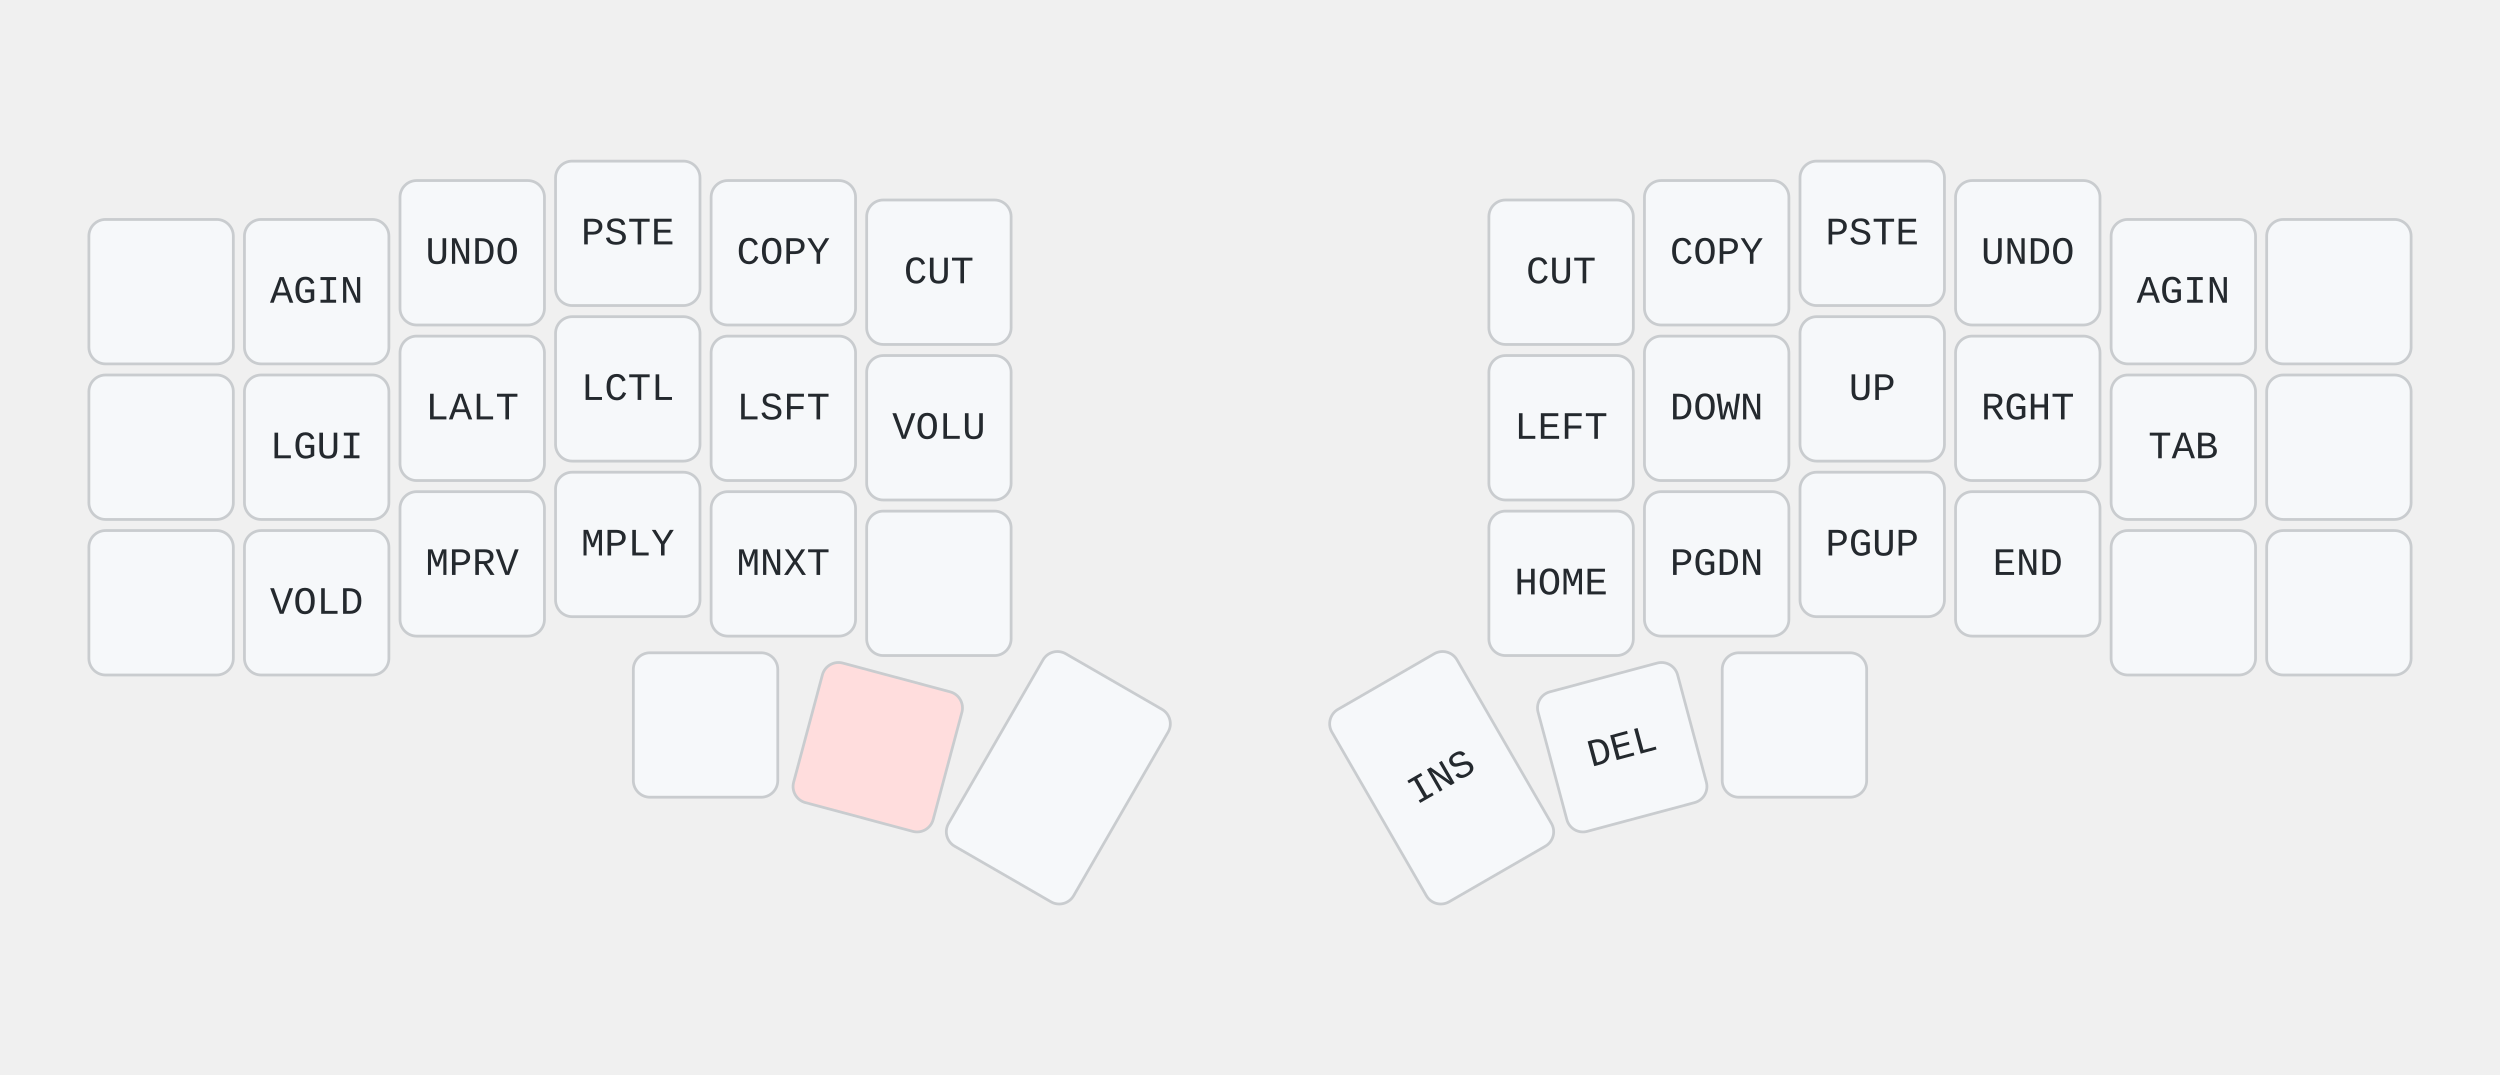
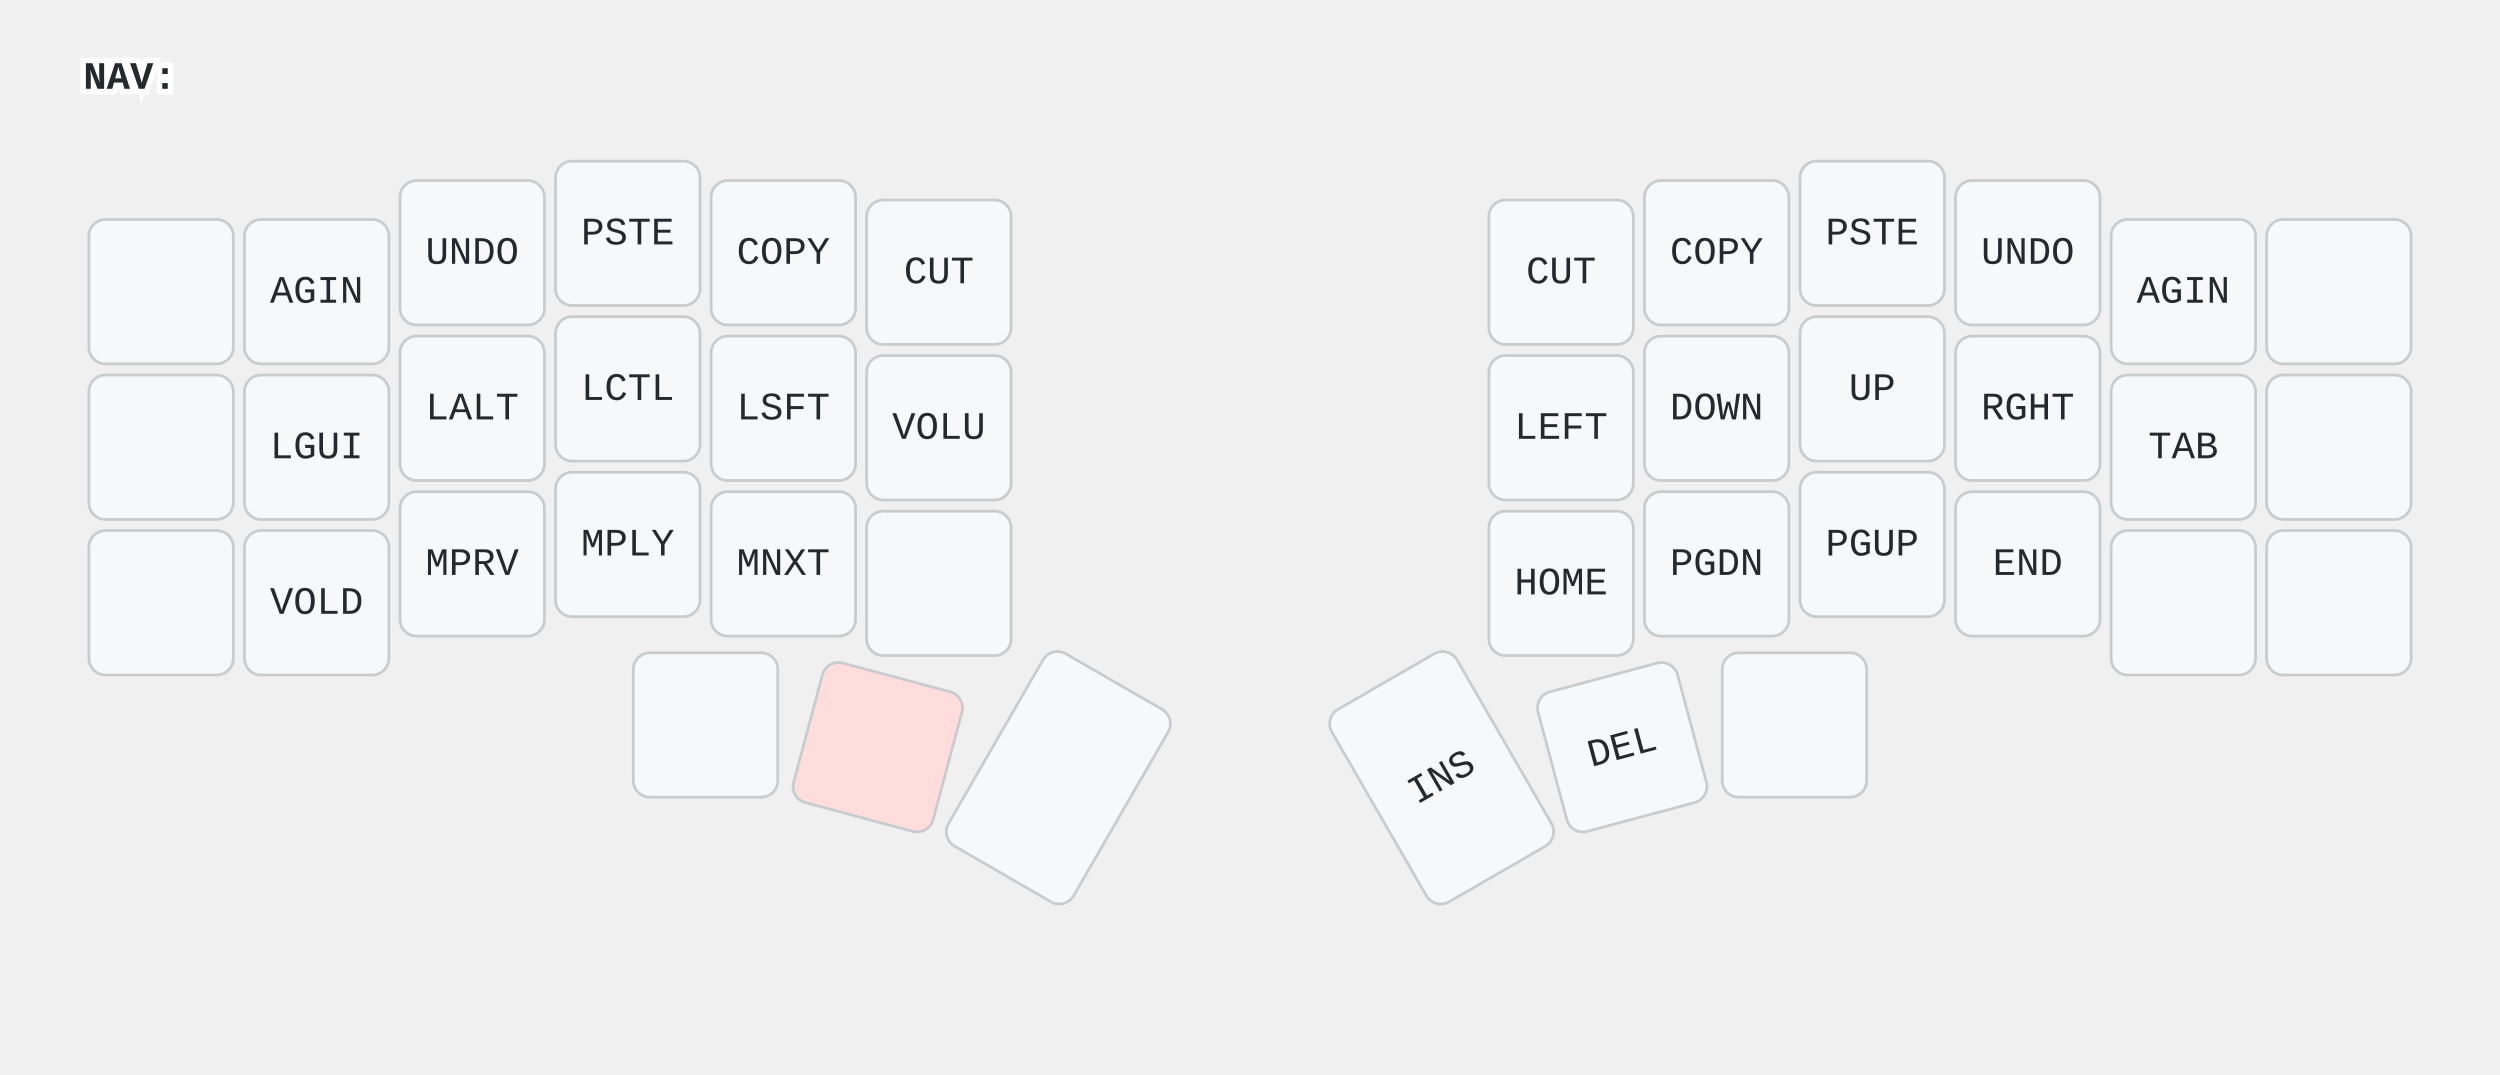
<svg xmlns="http://www.w3.org/2000/svg" width="900" height="387" viewBox="0 0 900 387" class="keymap">
  <style>/* inherit to force styles through use tags */
svg path {
    fill: inherit;
}

/* font and background color specifications */
svg.keymap {
    font-family: SFMono-Regular,Consolas,Liberation Mono,Menlo,monospace;
    font-size: 14px;
    font-kerning: normal;
    text-rendering: optimizeLegibility;
    fill: #24292e;
}

/* default key styling */
rect.key {
    fill: #f6f8fa;
}

rect.key, rect.combo {
    stroke: #c9cccf;
    stroke-width: 1;
}

/* default key side styling, only used is draw_key_sides is set */
rect.side {
    filter: brightness(90%);
}

/* color accent for combo boxes */
rect.combo, rect.combo-separate {
    fill: #cdf;
}

/* color accent for held keys */
rect.held, rect.combo.held {
    fill: #fdd;
}

/* color accent for ghost (optional) keys */
rect.ghost, rect.combo.ghost {
    stroke-dasharray: 4, 4;
    stroke-width: 2;
}

text {
    text-anchor: middle;
    dominant-baseline: middle;
}

/* styling for layer labels */
text.label {
    font-weight: bold;
    text-anchor: start;
    stroke: white;
    stroke-width: 4;
    paint-order: stroke;
}

/* styling for optional footer */
text.footer {
    text-anchor: end;
    dominant-baseline: auto;
    stroke: white;
    stroke-width: 4;
    paint-order: stroke;
}

/* styling for combo tap, and key non-tap label text */
text.combo, text.hold, text.shifted, text.left, text.right {
    font-size: 11px;
}

text.hold {
    text-anchor: middle;
    dominant-baseline: auto;
}

text.shifted {
    text-anchor: middle;
    dominant-baseline: hanging;
}

text.left {
    text-anchor: start;
}

text.right {
    text-anchor: end;
}

text.layer-activator {
    text-decoration: underline;
}

/* styling for hold/shifted label text in combo box */
text.combo.hold, text.combo.shifted, text.combo.left, text.combo.right {
    font-size: 8px;
}

/* lighter symbol for transparent keys */
text.trans {
    fill: #7b7e81;
}

/* styling for combo dendrons */
path.combo {
    stroke-width: 1;
    stroke: gray;
    fill: none;
}

/* Start Tabler Icons Cleanup */
/* cannot use height/width with glyphs */
.icon-tabler &gt; path {
    fill: inherit;
    stroke: inherit;
    stroke-width: 2;
}
/* hide tabler's default box */
.icon-tabler &gt; path[stroke="none"][fill="none"] {
    visibility: hidden;
}
/* End Tabler Icons Cleanup */
</style>
  <g transform="translate(30, 0)" class="layer-NAV">
+     <text x="0" y="28" class="label" id="NAV">NAV:</text>
    <g transform="translate(0, 56)">
      <g transform="translate(28, 49)" class="key keypos-0">
        <rect rx="6" ry="6" x="-26" y="-26" width="52" height="52" class="key" />
      </g>
      <g transform="translate(84, 49)" class="key keypos-1">
        <rect rx="6" ry="6" x="-26" y="-26" width="52" height="52" class="key" />
        <text x="0" y="0" class="key tap">AGIN</text>
      </g>
      <g transform="translate(140, 35)" class="key keypos-2">
        <rect rx="6" ry="6" x="-26" y="-26" width="52" height="52" class="key" />
        <text x="0" y="0" class="key tap">UNDO</text>
      </g>
      <g transform="translate(196, 28)" class="key keypos-3">
        <rect rx="6" ry="6" x="-26" y="-26" width="52" height="52" class="key" />
        <text x="0" y="0" class="key tap">PSTE</text>
      </g>
      <g transform="translate(252, 35)" class="key keypos-4">
        <rect rx="6" ry="6" x="-26" y="-26" width="52" height="52" class="key" />
        <text x="0" y="0" class="key tap">COPY</text>
      </g>
      <g transform="translate(308, 42)" class="key keypos-5">
        <rect rx="6" ry="6" x="-26" y="-26" width="52" height="52" class="key" />
        <text x="0" y="0" class="key tap">CUT</text>
      </g>
      <g transform="translate(532, 42)" class="key keypos-6">
        <rect rx="6" ry="6" x="-26" y="-26" width="52" height="52" class="key" />
        <text x="0" y="0" class="key tap">CUT</text>
      </g>
      <g transform="translate(588, 35)" class="key keypos-7">
        <rect rx="6" ry="6" x="-26" y="-26" width="52" height="52" class="key" />
        <text x="0" y="0" class="key tap">COPY</text>
      </g>
      <g transform="translate(644, 28)" class="key keypos-8">
        <rect rx="6" ry="6" x="-26" y="-26" width="52" height="52" class="key" />
        <text x="0" y="0" class="key tap">PSTE</text>
      </g>
      <g transform="translate(700, 35)" class="key keypos-9">
        <rect rx="6" ry="6" x="-26" y="-26" width="52" height="52" class="key" />
        <text x="0" y="0" class="key tap">UNDO</text>
      </g>
      <g transform="translate(756, 49)" class="key keypos-10">
        <rect rx="6" ry="6" x="-26" y="-26" width="52" height="52" class="key" />
        <text x="0" y="0" class="key tap">AGIN</text>
      </g>
      <g transform="translate(812, 49)" class="key keypos-11">
        <rect rx="6" ry="6" x="-26" y="-26" width="52" height="52" class="key" />
      </g>
      <g transform="translate(28, 105)" class="key keypos-12">
        <rect rx="6" ry="6" x="-26" y="-26" width="52" height="52" class="key" />
      </g>
      <g transform="translate(84, 105)" class="key keypos-13">
        <rect rx="6" ry="6" x="-26" y="-26" width="52" height="52" class="key" />
        <text x="0" y="0" class="key tap">LGUI</text>
      </g>
      <g transform="translate(140, 91)" class="key keypos-14">
        <rect rx="6" ry="6" x="-26" y="-26" width="52" height="52" class="key" />
        <text x="0" y="0" class="key tap">LALT</text>
      </g>
      <g transform="translate(196, 84)" class="key keypos-15">
        <rect rx="6" ry="6" x="-26" y="-26" width="52" height="52" class="key" />
        <text x="0" y="0" class="key tap">LCTL</text>
      </g>
      <g transform="translate(252, 91)" class="key keypos-16">
        <rect rx="6" ry="6" x="-26" y="-26" width="52" height="52" class="key" />
        <text x="0" y="0" class="key tap">LSFT</text>
      </g>
      <g transform="translate(308, 98)" class="key keypos-17">
        <rect rx="6" ry="6" x="-26" y="-26" width="52" height="52" class="key" />
        <text x="0" y="0" class="key tap">VOLU</text>
      </g>
      <g transform="translate(532, 98)" class="key keypos-18">
        <rect rx="6" ry="6" x="-26" y="-26" width="52" height="52" class="key" />
        <text x="0" y="0" class="key tap">LEFT</text>
      </g>
      <g transform="translate(588, 91)" class="key keypos-19">
        <rect rx="6" ry="6" x="-26" y="-26" width="52" height="52" class="key" />
        <text x="0" y="0" class="key tap">DOWN</text>
      </g>
      <g transform="translate(644, 84)" class="key keypos-20">
        <rect rx="6" ry="6" x="-26" y="-26" width="52" height="52" class="key" />
        <text x="0" y="0" class="key tap">UP</text>
      </g>
      <g transform="translate(700, 91)" class="key keypos-21">
        <rect rx="6" ry="6" x="-26" y="-26" width="52" height="52" class="key" />
        <text x="0" y="0" class="key tap">RGHT</text>
      </g>
      <g transform="translate(756, 105)" class="key keypos-22">
        <rect rx="6" ry="6" x="-26" y="-26" width="52" height="52" class="key" />
        <text x="0" y="0" class="key tap">TAB</text>
      </g>
      <g transform="translate(812, 105)" class="key keypos-23">
        <rect rx="6" ry="6" x="-26" y="-26" width="52" height="52" class="key" />
      </g>
      <g transform="translate(28, 161)" class="key keypos-24">
        <rect rx="6" ry="6" x="-26" y="-26" width="52" height="52" class="key" />
      </g>
      <g transform="translate(84, 161)" class="key keypos-25">
        <rect rx="6" ry="6" x="-26" y="-26" width="52" height="52" class="key" />
        <text x="0" y="0" class="key tap">VOLD</text>
      </g>
      <g transform="translate(140, 147)" class="key keypos-26">
        <rect rx="6" ry="6" x="-26" y="-26" width="52" height="52" class="key" />
        <text x="0" y="0" class="key tap">MPRV</text>
      </g>
      <g transform="translate(196, 140)" class="key keypos-27">
        <rect rx="6" ry="6" x="-26" y="-26" width="52" height="52" class="key" />
        <text x="0" y="0" class="key tap">MPLY</text>
      </g>
      <g transform="translate(252, 147)" class="key keypos-28">
        <rect rx="6" ry="6" x="-26" y="-26" width="52" height="52" class="key" />
        <text x="0" y="0" class="key tap">MNXT</text>
      </g>
      <g transform="translate(308, 154)" class="key keypos-29">
        <rect rx="6" ry="6" x="-26" y="-26" width="52" height="52" class="key" />
      </g>
      <g transform="translate(532, 154)" class="key keypos-30">
        <rect rx="6" ry="6" x="-26" y="-26" width="52" height="52" class="key" />
        <text x="0" y="0" class="key tap">HOME</text>
      </g>
      <g transform="translate(588, 147)" class="key keypos-31">
        <rect rx="6" ry="6" x="-26" y="-26" width="52" height="52" class="key" />
        <text x="0" y="0" class="key tap">PGDN</text>
      </g>
      <g transform="translate(644, 140)" class="key keypos-32">
        <rect rx="6" ry="6" x="-26" y="-26" width="52" height="52" class="key" />
        <text x="0" y="0" class="key tap">PGUP</text>
      </g>
      <g transform="translate(700, 147)" class="key keypos-33">
        <rect rx="6" ry="6" x="-26" y="-26" width="52" height="52" class="key" />
        <text x="0" y="0" class="key tap">END</text>
      </g>
      <g transform="translate(756, 161)" class="key keypos-34">
        <rect rx="6" ry="6" x="-26" y="-26" width="52" height="52" class="key" />
      </g>
      <g transform="translate(812, 161)" class="key keypos-35">
        <rect rx="6" ry="6" x="-26" y="-26" width="52" height="52" class="key" />
      </g>
      <g transform="translate(224, 205)" class="key keypos-36">
        <rect rx="6" ry="6" x="-26" y="-26" width="52" height="52" class="key" />
      </g>
      <g transform="translate(286, 213) rotate(15.0)" class="key held keypos-37">
        <rect rx="6" ry="6" x="-26" y="-26" width="52" height="52" class="key held" />
      </g>
      <g transform="translate(351, 224) rotate(30.0)" class="key keypos-38">
        <rect rx="6" ry="6" x="-26" y="-40" width="52" height="80" class="key" />
      </g>
      <g transform="translate(489, 224) rotate(-30.0)" class="key keypos-39">
        <rect rx="6" ry="6" x="-26" y="-40" width="52" height="80" class="key" />
        <text x="0" y="0" class="key tap">INS</text>
      </g>
      <g transform="translate(554, 213) rotate(-15.0)" class="key keypos-40">
        <rect rx="6" ry="6" x="-26" y="-26" width="52" height="52" class="key" />
        <text x="0" y="0" class="key tap">DEL</text>
      </g>
      <g transform="translate(616, 205)" class="key keypos-41">
        <rect rx="6" ry="6" x="-26" y="-26" width="52" height="52" class="key" />
      </g>
    </g>
  </g>
</svg>
